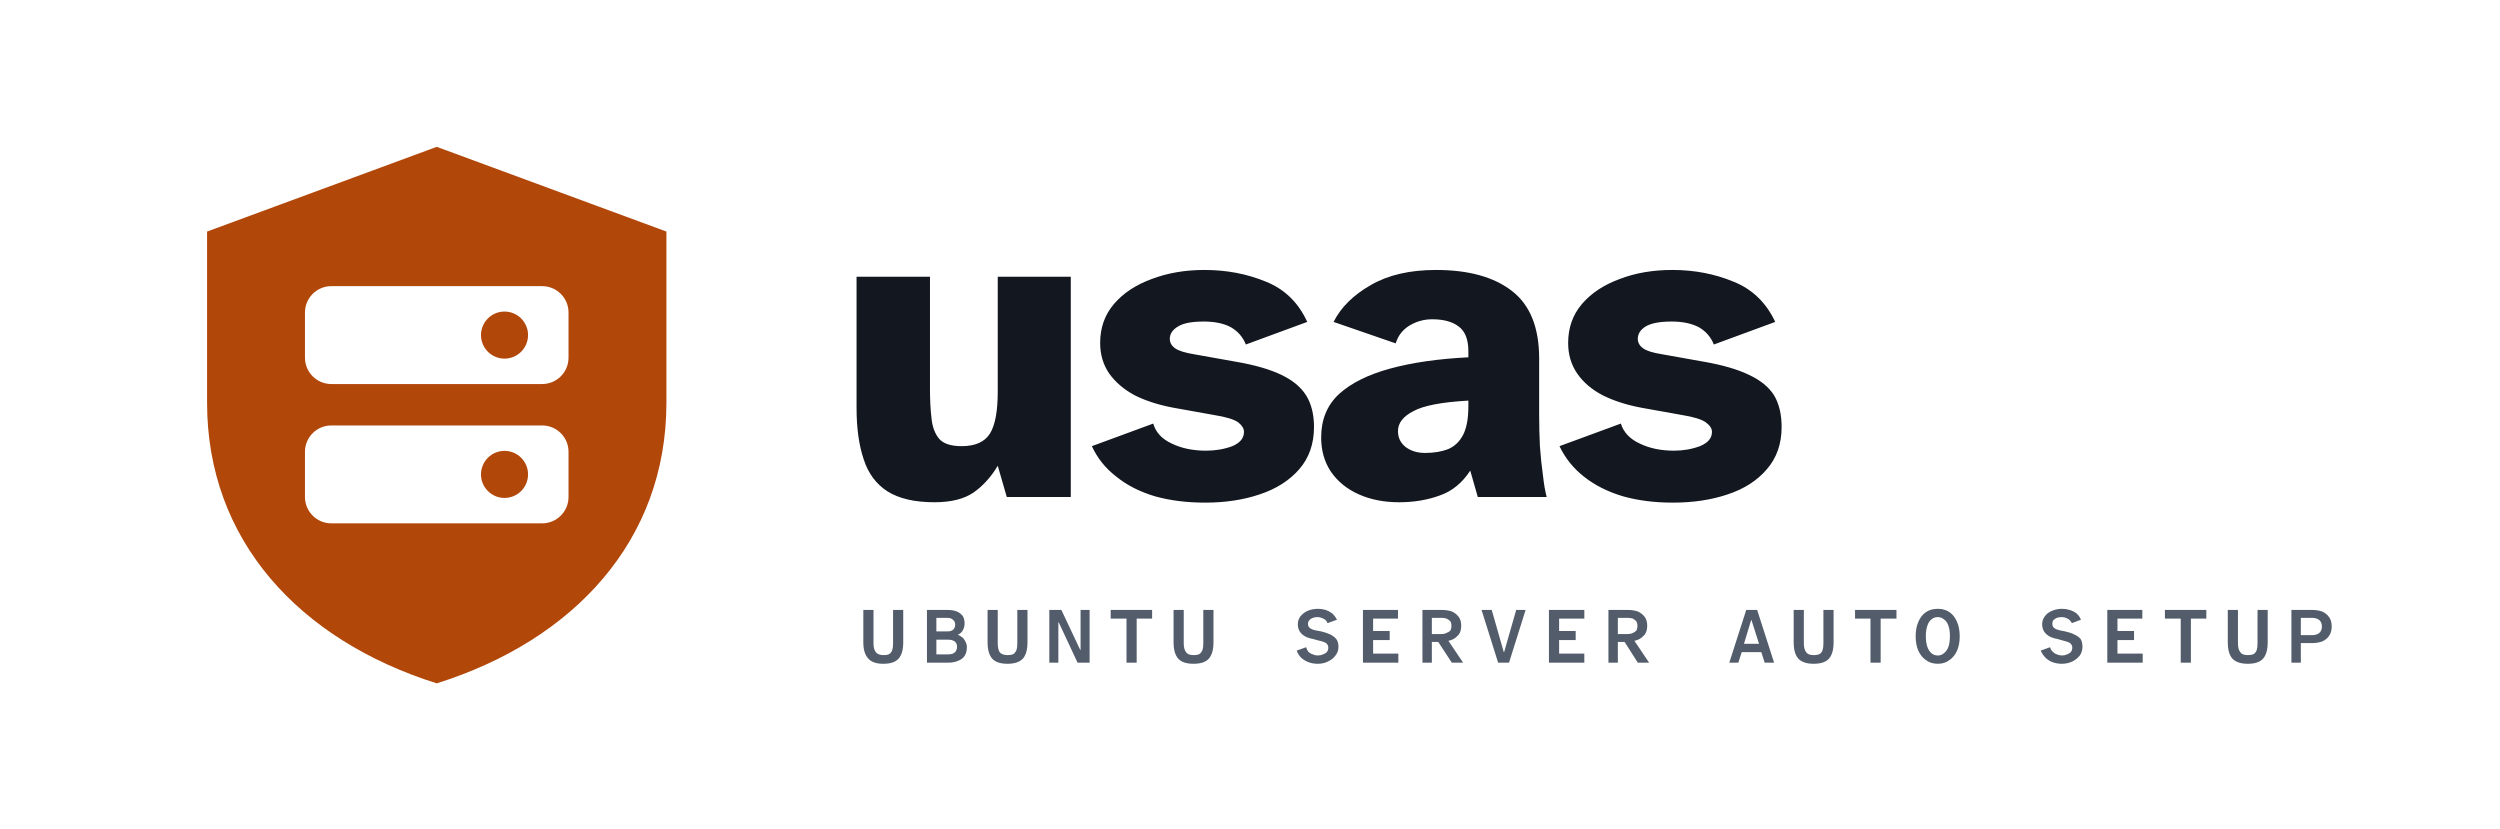
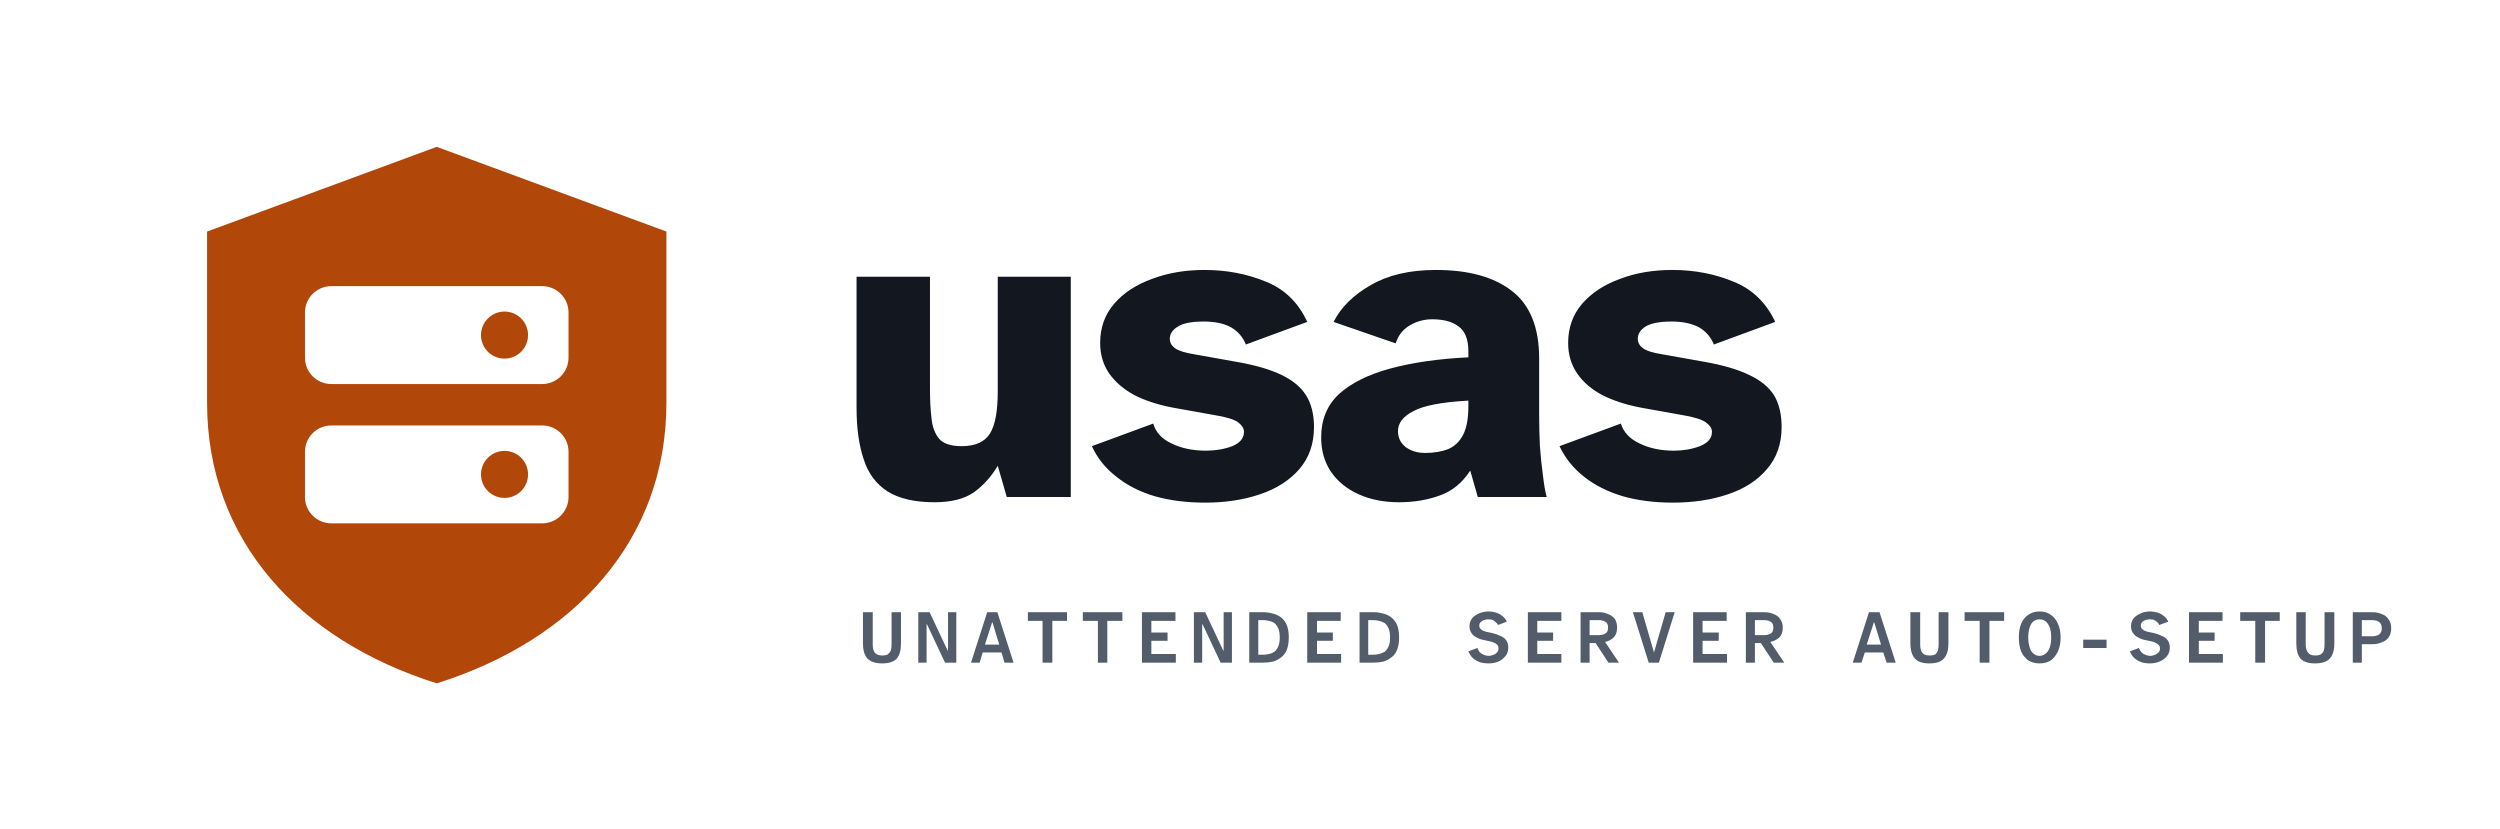
<svg xmlns="http://www.w3.org/2000/svg" viewBox="0 0 664 220" width="664" height="220" role="img">
  <path fill="#b2470a" fill-rule="evenodd" d="M116 39 L177 61.5 L177 107 C177 143.5 152.5 170 116 181.5 C79.5 170 55 143.5 55 107 L55 61.5 Z M88 76 H144 A7 7 0 0 1 151 83 V95 A7 7 0 0 1 144 102 H88 A7 7 0 0 1 81 95 V83 A7 7 0 0 1 88 76 Z M88 113 H144 A7 7 0 0 1 151 120 V132 A7 7 0 0 1 144 139 H88 A7 7 0 0 1 81 132 V120 A7 7 0 0 1 88 113 Z" />
  <circle fill="#b2470a" cx="134.00" cy="89.00" r="6.25" />
  <circle fill="#b2470a" cx="134.00" cy="126.00" r="6.25" />
  <path fill="#131820" d="M248.2 133.4Q240.3 133.4 235.7 130.5Q231.2 127.6 229.4 122Q227.5 116.4 227.5 108.3V73.5H247V103.4Q247 107.6 247.4 111Q247.7 114.4 249.4 116.5Q251.1 118.5 255.4 118.5Q260.8 118.5 262.9 115.2Q265 111.9 265 104V73.5H284.4V132H267.4L265 123.7Q262.4 128.1 258.6 130.8Q254.8 133.4 248.2 133.4ZM320.1 133.5Q312.7 133.5 306.7 131.8Q300.7 130 296.5 126.6Q292.2 123.3 290 118.5L306.3 112.5Q307.3 116 311.2 117.8Q315.1 119.7 320.3 119.7Q324.1 119.7 327.3 118.5Q330.4 117.2 330.4 114.7Q330.4 113.4 328.9 112.2Q327.3 111 322.3 110.2L311.7 108.3Q305.8 107.2 301.4 105Q297.1 102.7 294.6 99.2Q292.2 95.7 292.2 91.1Q292.2 85 295.9 80.7Q299.6 76.4 305.9 74.1Q312.2 71.7 319.9 71.7Q328.7 71.7 336.2 74.8Q343.7 77.8 347.2 85.5L330.9 91.5Q329.7 88.5 326.9 86.9Q324.1 85.4 319.7 85.4Q315 85.4 312.9 86.7Q310.7 88 310.7 90Q310.7 91.5 312.1 92.5Q313.5 93.5 317.2 94.1L328.4 96.1Q335.9 97.4 340.4 99.6Q344.8 101.7 346.9 105Q349 108.4 349 113.4Q349 120.1 345.1 124.6Q341.2 129.1 334.6 131.3Q328.1 133.5 320.1 133.5ZM371.6 133.4Q365.6 133.4 360.9 131.3Q356.2 129.2 353.5 125.3Q350.9 121.4 350.9 116.2Q350.9 109.1 355.6 104.7Q360.4 100.3 369.2 97.9Q378 95.5 390 94.9V93.3Q390 88.6 387.4 86.7Q384.9 84.8 380.4 84.8Q377.1 84.8 374.3 86.5Q371.6 88.2 370.7 91.2L354.2 85.5Q357.1 79.7 364.1 75.7Q371 71.7 381.4 71.7Q394.4 71.7 401.6 77.3Q408.8 82.9 408.8 95.2V110.2Q408.8 114.3 409 118.5Q409.3 122.7 409.8 126.2Q410.2 129.8 410.8 132H392.5L390.5 125Q387.3 129.9 382.4 131.6Q377.5 133.4 371.6 133.4ZM378.5 120.3Q382 120.3 384.6 119.3Q387.2 118.2 388.6 115.5Q390 112.8 390 107.9V106.4Q379.4 107 375.4 109.2Q371.3 111.3 371.3 114.5Q371.3 117.1 373.3 118.7Q375.4 120.3 378.5 120.3ZM444.3 133.5Q437 133.5 431 131.8Q425 130 420.7 126.6Q416.5 123.3 414.2 118.5L430.5 112.5Q431.6 116 435.5 117.8Q439.4 119.7 444.6 119.7Q448.3 119.7 451.5 118.5Q454.7 117.2 454.7 114.7Q454.7 113.4 453.1 112.2Q451.5 111 446.6 110.2L436 108.3Q430.1 107.2 425.7 105Q421.3 102.7 418.9 99.2Q416.5 95.7 416.5 91.1Q416.5 85 420.2 80.7Q423.9 76.4 430.2 74.1Q436.4 71.7 444.2 71.7Q452.9 71.7 460.4 74.8Q467.9 77.8 471.5 85.5L455.2 91.5Q454 88.5 451.2 86.9Q448.3 85.4 444 85.4Q439.3 85.4 437.1 86.7Q435 88 435 90Q435 91.5 436.4 92.5Q437.7 93.5 441.5 94.1L452.7 96.1Q460.1 97.4 464.6 99.6Q469.1 101.7 471.2 105Q473.2 108.4 473.2 113.4Q473.2 120.1 469.3 124.6Q465.5 129.1 458.9 131.3Q452.4 133.5 444.3 133.5Z" />
-   <path fill="#525c6b" d="M234.6 176.3Q231.8 176.3 230.6 174.9Q229.3 173.5 229.3 170.6V162H232V170.9Q232 172.4 232.6 173.2Q233.2 174 234.7 174Q235.7 174 236.2 173.7Q236.8 173.3 237 172.6Q237.2 171.9 237.2 170.9V162H239.9V170.6Q239.9 173.5 238.7 174.9Q237.5 176.3 234.6 176.3ZM246.2 176V162H251.6Q253.1 162 254.1 162.4Q255.1 162.8 255.7 163.6Q256.2 164.4 256.2 165.6Q256.2 166.2 256 166.8Q255.8 167.4 255.4 167.9Q255 168.3 254.4 168.6Q255 168.8 255.6 169.3Q256.1 169.7 256.4 170.4Q256.8 171 256.8 171.9Q256.8 173.3 256.2 174.2Q255.6 175.1 254.5 175.5Q253.4 176 251.9 176ZM248.7 173.8H251.8Q252.6 173.8 253.1 173.6Q253.7 173.3 253.9 172.9Q254.2 172.4 254.2 171.8Q254.2 170.9 253.6 170.4Q253 169.9 251.8 169.9H248.7ZM248.7 167.7H251.7Q252.7 167.7 253.2 167.2Q253.7 166.7 253.7 165.9Q253.7 165.1 253.1 164.6Q252.6 164.1 251.6 164.1H248.7ZM267.6 176.3Q264.7 176.3 263.5 174.9Q262.3 173.5 262.3 170.6V162H265V170.9Q265 172.4 265.5 173.2Q266.1 174 267.6 174Q268.6 174 269.2 173.7Q269.7 173.3 270 172.6Q270.2 171.9 270.2 170.9V162H272.9V170.6Q272.9 173.5 271.7 174.9Q270.4 176.3 267.6 176.3ZM278.7 176V162H281.9L286.9 172.6H287V162H289.4V176H286.2L281.2 165.3H281.1V176ZM299.2 176V164.3H295V162H306V164.3H301.9V176ZM317 176.3Q314.1 176.3 312.9 174.9Q311.7 173.5 311.7 170.6V162H314.4V170.9Q314.4 172.4 315 173.2Q315.5 174 317 174Q318 174 318.6 173.7Q319.1 173.3 319.4 172.6Q319.6 171.9 319.6 170.9V162H322.3V170.6Q322.3 173.5 321.1 174.9Q319.9 176.3 317 176.3ZM350 176.3Q348.7 176.3 347.6 175.9Q346.5 175.5 345.6 174.7Q344.8 173.9 344.4 172.8L346.9 171.9Q347.1 172.6 347.5 173.1Q348 173.6 348.7 173.8Q349.3 174.1 350 174.1Q350.7 174.1 351.4 173.8Q352 173.6 352.4 173.2Q352.8 172.7 352.8 172Q352.8 171.3 352.2 170.8Q351.6 170.4 350.1 170.1L348.7 169.7Q347.5 169.5 346.6 169Q345.7 168.5 345.2 167.7Q344.7 166.9 344.7 165.8Q344.7 164.6 345.4 163.7Q346.2 162.7 347.4 162.2Q348.6 161.7 350.1 161.7Q351.1 161.7 352.1 162Q353 162.3 353.8 162.9Q354.6 163.6 355.1 164.6L352.6 165.5Q352.4 165 352 164.6Q351.5 164.3 351 164.1Q350.5 163.9 349.9 163.9Q349.2 163.9 348.7 164.1Q348.1 164.3 347.8 164.7Q347.4 165.1 347.4 165.7Q347.4 166.4 347.9 166.8Q348.4 167.2 349.3 167.4L350.9 167.7Q352.2 168 353.3 168.5Q354.3 169 354.9 169.7Q355.5 170.5 355.5 171.8Q355.5 173.1 354.7 174.1Q354 175.1 352.7 175.7Q351.5 176.3 350 176.3ZM362 176V162H371.3V164.3H364.7V167.6H369.1V170H364.7V173.6H371.4V176ZM377.8 176V162H382.9Q384.4 162 385.6 162.4Q386.7 162.9 387.4 163.8Q388.1 164.7 388.1 166.2Q388.1 168 387.1 168.9Q386.2 169.9 384.7 170.2L388.6 176H385.6L382 170.5H380.3V176ZM380.3 168.4H382.9Q383.7 168.4 384.2 168.1Q384.8 167.9 385.2 167.5Q385.5 167 385.5 166.2Q385.5 165.5 385.2 165Q384.8 164.6 384.2 164.3Q383.7 164.1 382.9 164.1H380.3ZM397.9 176 393.5 162H396.2L399.4 173.2H399.5L402.7 162H405.2L400.8 176ZM411.4 176V162H420.8V164.3H414.1V167.6H418.5V170H414.1V173.6H420.8V176ZM427.2 176V162H432.4Q433.8 162 435 162.4Q436.1 162.9 436.8 163.8Q437.5 164.7 437.5 166.2Q437.5 168 436.5 168.9Q435.6 169.9 434.1 170.2L438 176H435L431.5 170.5H429.7V176ZM429.7 168.4H432.3Q433.1 168.4 433.7 168.1Q434.2 167.9 434.6 167.5Q434.9 167 434.9 166.2Q434.9 165.5 434.6 165Q434.2 164.6 433.7 164.3Q433.1 164.1 432.3 164.1H429.7ZM459.3 176 463.8 162H466.7L471.2 176H468.7L467.8 173.2H462.6L461.7 176ZM463.2 171H467.2L465.2 164.7H465.1ZM481.7 176.3Q478.9 176.3 477.6 174.9Q476.4 173.5 476.4 170.6V162H479.1V170.9Q479.1 172.4 479.7 173.2Q480.2 174 481.7 174Q482.7 174 483.3 173.7Q483.9 173.3 484.1 172.6Q484.3 171.9 484.3 170.9V162H487V170.6Q487 173.5 485.8 174.9Q484.6 176.3 481.7 176.3ZM496.8 176V164.3H492.7V162H503.7V164.3H499.5V176ZM514.7 176.3Q512.8 176.3 511.5 175.3Q510.2 174.4 509.5 172.8Q508.8 171.2 508.8 169Q508.8 166.8 509.5 165.2Q510.2 163.5 511.5 162.6Q512.8 161.7 514.7 161.7Q516.5 161.7 517.8 162.6Q519.1 163.5 519.8 165.2Q520.5 166.8 520.5 169Q520.5 171.2 519.8 172.8Q519.1 174.4 517.8 175.3Q516.5 176.3 514.7 176.3ZM514.7 174.1Q515.6 174.1 516.3 173.5Q517.1 172.9 517.5 171.8Q517.9 170.6 517.9 169Q517.9 167.3 517.5 166.2Q517.1 165 516.3 164.5Q515.6 163.9 514.7 163.9Q513.7 163.9 513 164.5Q512.3 165 511.9 166.2Q511.5 167.3 511.5 169Q511.5 170.6 511.9 171.8Q512.3 172.9 513 173.5Q513.7 174.1 514.7 174.1ZM547.6 176.3Q546.4 176.3 545.2 175.9Q544.1 175.5 543.3 174.7Q542.5 173.9 542 172.8L544.5 171.9Q544.7 172.6 545.2 173.1Q545.7 173.6 546.3 173.8Q547 174.1 547.7 174.1Q548.4 174.1 549 173.8Q549.6 173.6 550 173.2Q550.4 172.7 550.4 172Q550.4 171.3 549.8 170.8Q549.2 170.4 547.8 170.1L546.4 169.7Q545.2 169.5 544.3 169Q543.4 168.5 542.9 167.7Q542.4 166.9 542.4 165.8Q542.4 164.6 543.1 163.7Q543.8 162.7 545.1 162.2Q546.3 161.7 547.7 161.7Q548.7 161.7 549.7 162Q550.7 162.3 551.5 162.9Q552.3 163.6 552.7 164.6L550.3 165.5Q550 165 549.6 164.6Q549.2 164.3 548.7 164.1Q548.1 163.9 547.6 163.9Q546.9 163.9 546.3 164.1Q545.8 164.3 545.4 164.7Q545.1 165.1 545.1 165.7Q545.1 166.4 545.6 166.8Q546.1 167.2 547 167.4L548.5 167.7Q549.9 168 550.9 168.5Q552 169 552.6 169.7Q553.1 170.5 553.1 171.8Q553.1 173.1 552.4 174.1Q551.6 175.1 550.4 175.7Q549.1 176.3 547.6 176.3ZM559.7 176V162H569V164.3H562.4V167.6H566.8V170H562.4V173.6H569.1V176ZM579.2 176V164.3H575V162H586V164.3H581.9V176ZM597 176.3Q594.2 176.3 592.9 174.9Q591.7 173.5 591.7 170.6V162H594.4V170.9Q594.4 172.4 595 173.2Q595.5 174 597 174Q598 174 598.6 173.7Q599.2 173.3 599.4 172.6Q599.6 171.9 599.6 170.9V162H602.3V170.6Q602.3 173.5 601.1 174.9Q599.9 176.3 597 176.3ZM608.6 176V162H614.1Q615.5 162 616.7 162.4Q617.9 162.9 618.6 163.9Q619.3 164.8 619.3 166.4Q619.3 167.9 618.6 168.9Q617.9 169.9 616.7 170.4Q615.5 170.8 614.1 170.8H611.1V176ZM611.1 168.7H614Q615.2 168.7 615.9 168.2Q616.7 167.6 616.7 166.4Q616.7 165.2 615.9 164.6Q615.2 164.1 614 164.1H611.1Z" />
+   <path fill="#525c6b" d="M234.3 176.2Q231.6 176.2 230.4 174.9Q229.2 173.6 229.2 170.8V162.6H231.8V171.2Q231.8 172.6 232.3 173.3Q232.9 174.1 234.3 174.1Q235.3 174.1 235.8 173.8Q236.3 173.4 236.6 172.8Q236.8 172.1 236.8 171.2V162.6H239.3V170.8Q239.3 173.6 238.2 174.9Q237 176.2 234.3 176.2ZM243.9 176V162.6H246.9L251.7 172.8H251.8V162.6H254V176H251L246.2 165.8H246.1V176ZM257.9 176 262.2 162.6H264.9L269.2 176H266.8L266 173.3H261L260.2 176ZM261.6 171.2H265.4L263.6 165.3H263.5ZM276.9 176V164.9H273V162.6H283.4V164.9H279.5V176ZM291.6 176V164.9H287.6V162.6H298.1V164.9H294.1V176ZM303.3 176V162.6H312.2V164.9H305.8V168H310.1V170.2H305.8V173.7H312.3V176ZM317.1 176V162.6H320.1L324.9 172.8H325V162.6H327.2V176H324.2L319.4 165.8H319.3V176ZM331.8 176V162.6H335.5Q336.9 162.6 338.2 163Q339.4 163.3 340.4 164.1Q341.3 164.9 341.8 166.1Q342.3 167.4 342.3 169.3Q342.3 171.2 341.8 172.5Q341.3 173.8 340.4 174.5Q339.4 175.3 338.2 175.7Q336.9 176 335.5 176ZM334.2 173.9H335.4Q336.2 173.9 337.1 173.7Q337.9 173.5 338.5 173.1Q339.1 172.6 339.5 171.7Q339.9 170.8 339.9 169.3Q339.9 167.8 339.5 166.9Q339.1 166 338.5 165.5Q337.9 165.1 337.1 164.9Q336.2 164.7 335.4 164.7H334.2ZM347.2 176V162.6H356.1V164.9H349.8V168H354V170.2H349.8V173.7H356.2V176ZM361.1 176V162.6H364.8Q366.2 162.6 367.5 163Q368.7 163.3 369.7 164.1Q370.6 164.9 371.1 166.1Q371.6 167.4 371.6 169.3Q371.6 171.2 371.1 172.5Q370.6 173.8 369.7 174.5Q368.7 175.3 367.5 175.7Q366.2 176 364.8 176ZM363.4 173.9H364.6Q365.5 173.9 366.3 173.7Q367.1 173.5 367.8 173.1Q368.4 172.6 368.8 171.7Q369.2 170.8 369.2 169.3Q369.2 167.8 368.8 166.9Q368.4 166 367.8 165.5Q367.1 165.1 366.3 164.9Q365.5 164.7 364.6 164.7H363.4ZM395.4 176.2Q394.1 176.2 393.1 175.9Q392 175.5 391.2 174.8Q390.4 174 390 173L392.4 172.1Q392.6 172.7 393 173.2Q393.5 173.7 394.1 173.9Q394.7 174.2 395.4 174.2Q396.1 174.2 396.7 173.9Q397.3 173.7 397.6 173.3Q398 172.9 398 172.2Q398 171.5 397.5 171.1Q396.9 170.6 395.5 170.3L394.2 170Q393 169.8 392.2 169.3Q391.3 168.9 390.8 168.1Q390.3 167.4 390.3 166.3Q390.3 165.1 391 164.2Q391.7 163.4 392.9 162.9Q394.1 162.4 395.4 162.4Q396.4 162.4 397.3 162.7Q398.3 163 399 163.6Q399.8 164.2 400.2 165.1L397.9 166Q397.6 165.5 397.2 165.2Q396.8 164.8 396.3 164.6Q395.8 164.5 395.3 164.5Q394.6 164.5 394.1 164.7Q393.6 164.9 393.2 165.3Q392.9 165.6 392.9 166.2Q392.9 166.8 393.4 167.2Q393.9 167.6 394.7 167.8L396.2 168.1Q397.5 168.4 398.5 168.9Q399.5 169.3 400 170Q400.6 170.8 400.6 172Q400.6 173.3 399.9 174.2Q399.1 175.2 398 175.7Q396.8 176.2 395.4 176.2ZM405.8 176V162.6H414.7V164.9H408.3V168H412.5V170.2H408.3V173.7H414.7V176ZM419.8 176V162.6H424.7Q426 162.6 427.1 163.1Q428.2 163.5 428.9 164.4Q429.5 165.3 429.5 166.7Q429.5 168.4 428.6 169.3Q427.7 170.2 426.3 170.5L430 176H427.2L423.8 170.8H422.2V176ZM422.2 168.7H424.6Q425.3 168.7 425.9 168.5Q426.4 168.3 426.8 167.9Q427.1 167.4 427.1 166.7Q427.1 166 426.8 165.5Q426.4 165.1 425.9 164.9Q425.3 164.7 424.6 164.7H422.2ZM437.9 176 433.7 162.6H436.2L439.3 173.3H439.3L442.4 162.6H444.8L440.6 176ZM449.7 176V162.6H458.6V164.9H452.2V168H456.5V170.2H452.2V173.7H458.7V176ZM463.7 176V162.6H468.6Q470 162.6 471.1 163.1Q472.2 163.5 472.8 164.4Q473.5 165.3 473.5 166.7Q473.5 168.4 472.6 169.3Q471.6 170.2 470.2 170.5L473.9 176H471.1L467.7 170.8H466.1V176ZM466.1 168.7H468.6Q469.3 168.7 469.8 168.5Q470.4 168.3 470.7 167.9Q471 167.4 471 166.7Q471 166 470.7 165.5Q470.4 165.1 469.8 164.9Q469.3 164.7 468.6 164.7H466.1ZM492.1 176 496.4 162.6H499.2L503.5 176H501.1L500.2 173.3H495.3L494.4 176ZM495.8 171.2H499.6L497.8 165.3H497.7ZM512.4 176.2Q509.7 176.2 508.6 174.9Q507.4 173.6 507.4 170.8V162.6H510V171.2Q510 172.6 510.5 173.3Q511 174.1 512.5 174.1Q513.4 174.1 514 173.8Q514.5 173.4 514.7 172.8Q514.9 172.1 514.9 171.2V162.6H517.5V170.8Q517.5 173.6 516.3 174.9Q515.2 176.2 512.4 176.2ZM525.8 176V164.9H521.8V162.6H532.3V164.9H528.4V176ZM541.7 176.2Q540 176.2 538.7 175.4Q537.5 174.5 536.8 173Q536.2 171.4 536.2 169.3Q536.2 167.2 536.8 165.7Q537.5 164.1 538.7 163.3Q540 162.4 541.7 162.4Q543.5 162.4 544.7 163.3Q545.9 164.1 546.6 165.7Q547.3 167.2 547.3 169.3Q547.3 171.4 546.6 173Q545.9 174.5 544.7 175.4Q543.5 176.2 541.7 176.2ZM541.7 174.2Q542.6 174.2 543.3 173.6Q544 173.1 544.4 172Q544.8 170.9 544.8 169.3Q544.8 167.7 544.4 166.6Q544 165.6 543.3 165Q542.6 164.5 541.7 164.5Q540.8 164.5 540.1 165Q539.4 165.6 539.1 166.6Q538.7 167.7 538.7 169.3Q538.7 170.9 539.1 172Q539.4 173.1 540.1 173.6Q540.8 174.2 541.7 174.2ZM553.3 172.1V169.9H559.5V172.1ZM571 176.2Q569.8 176.2 568.8 175.9Q567.7 175.5 566.9 174.8Q566.1 174 565.7 173L568.1 172.1Q568.3 172.7 568.7 173.2Q569.2 173.7 569.8 173.9Q570.4 174.2 571.1 174.2Q571.8 174.2 572.4 173.9Q572.9 173.7 573.3 173.3Q573.7 172.9 573.7 172.2Q573.7 171.5 573.1 171.1Q572.6 170.6 571.2 170.3L569.8 170Q568.7 169.8 567.9 169.3Q567 168.9 566.5 168.1Q566 167.4 566 166.3Q566 165.1 566.7 164.2Q567.4 163.4 568.6 162.9Q569.7 162.4 571.1 162.4Q572.1 162.4 573 162.7Q574 163 574.7 163.6Q575.5 164.2 575.9 165.1L573.5 166Q573.3 165.5 572.9 165.2Q572.5 164.8 572 164.6Q571.5 164.5 571 164.5Q570.3 164.5 569.8 164.7Q569.2 164.9 568.9 165.3Q568.6 165.6 568.6 166.2Q568.6 166.8 569.1 167.2Q569.6 167.6 570.4 167.8L571.9 168.1Q573.2 168.4 574.2 168.9Q575.2 169.3 575.7 170Q576.3 170.8 576.3 172Q576.3 173.3 575.6 174.2Q574.8 175.2 573.6 175.7Q572.4 176.2 571 176.2ZM581.4 176V162.6H590.3V164.9H584V168H588.2V170.2H584V173.7H590.4V176ZM599 176V164.9H595V162.6H605.5V164.9H601.6V176ZM614.9 176.2Q612.2 176.2 611 174.9Q609.9 173.6 609.9 170.8V162.6H612.4V171.2Q612.4 172.6 613 173.3Q613.5 174.1 614.9 174.1Q615.9 174.1 616.4 173.8Q617 173.4 617.2 172.8Q617.4 172.1 617.4 171.2V162.6H620V170.8Q620 173.6 618.8 174.9Q617.6 176.2 614.9 176.2ZM624.9 176V162.6H630.1Q631.5 162.6 632.6 163.1Q633.8 163.5 634.4 164.5Q635.1 165.4 635.1 166.9Q635.1 168.3 634.4 169.3Q633.8 170.2 632.6 170.6Q631.5 171.1 630.1 171.1H627.3V176ZM627.3 169H630Q631.2 169 631.9 168.5Q632.6 168 632.6 166.9Q632.6 165.7 631.9 165.2Q631.2 164.7 630 164.7H627.3Z" />
</svg>
